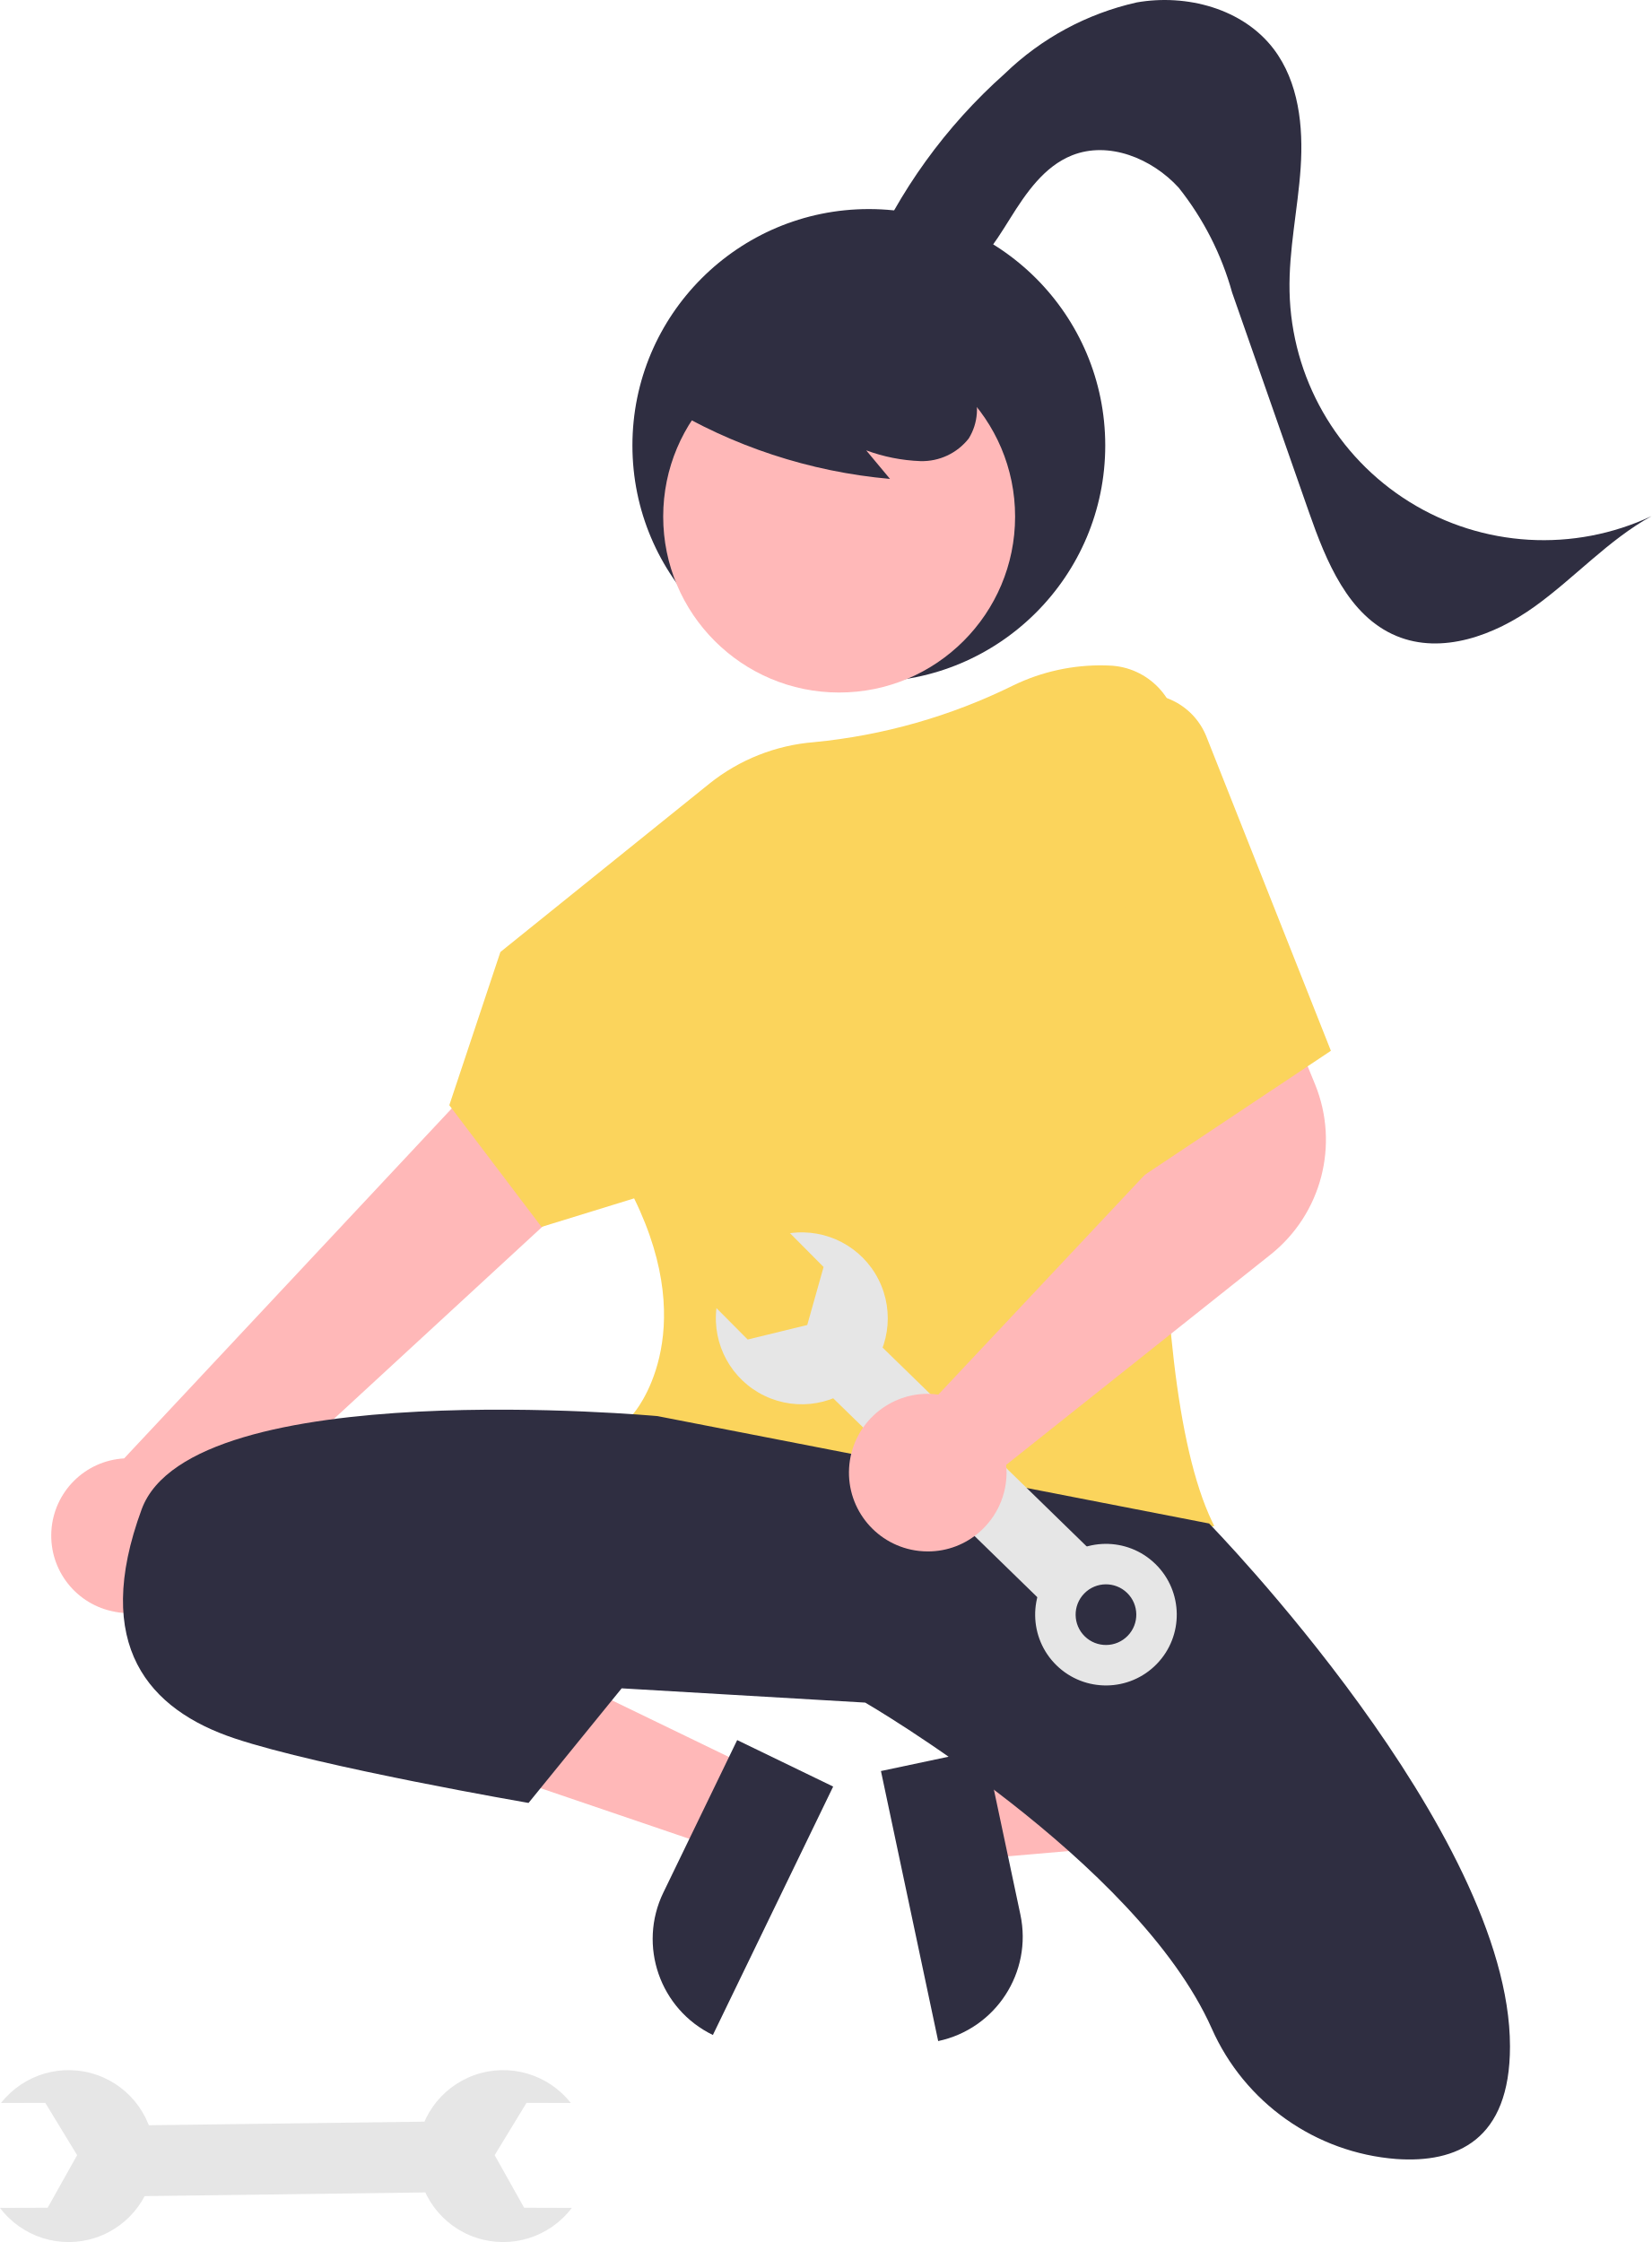
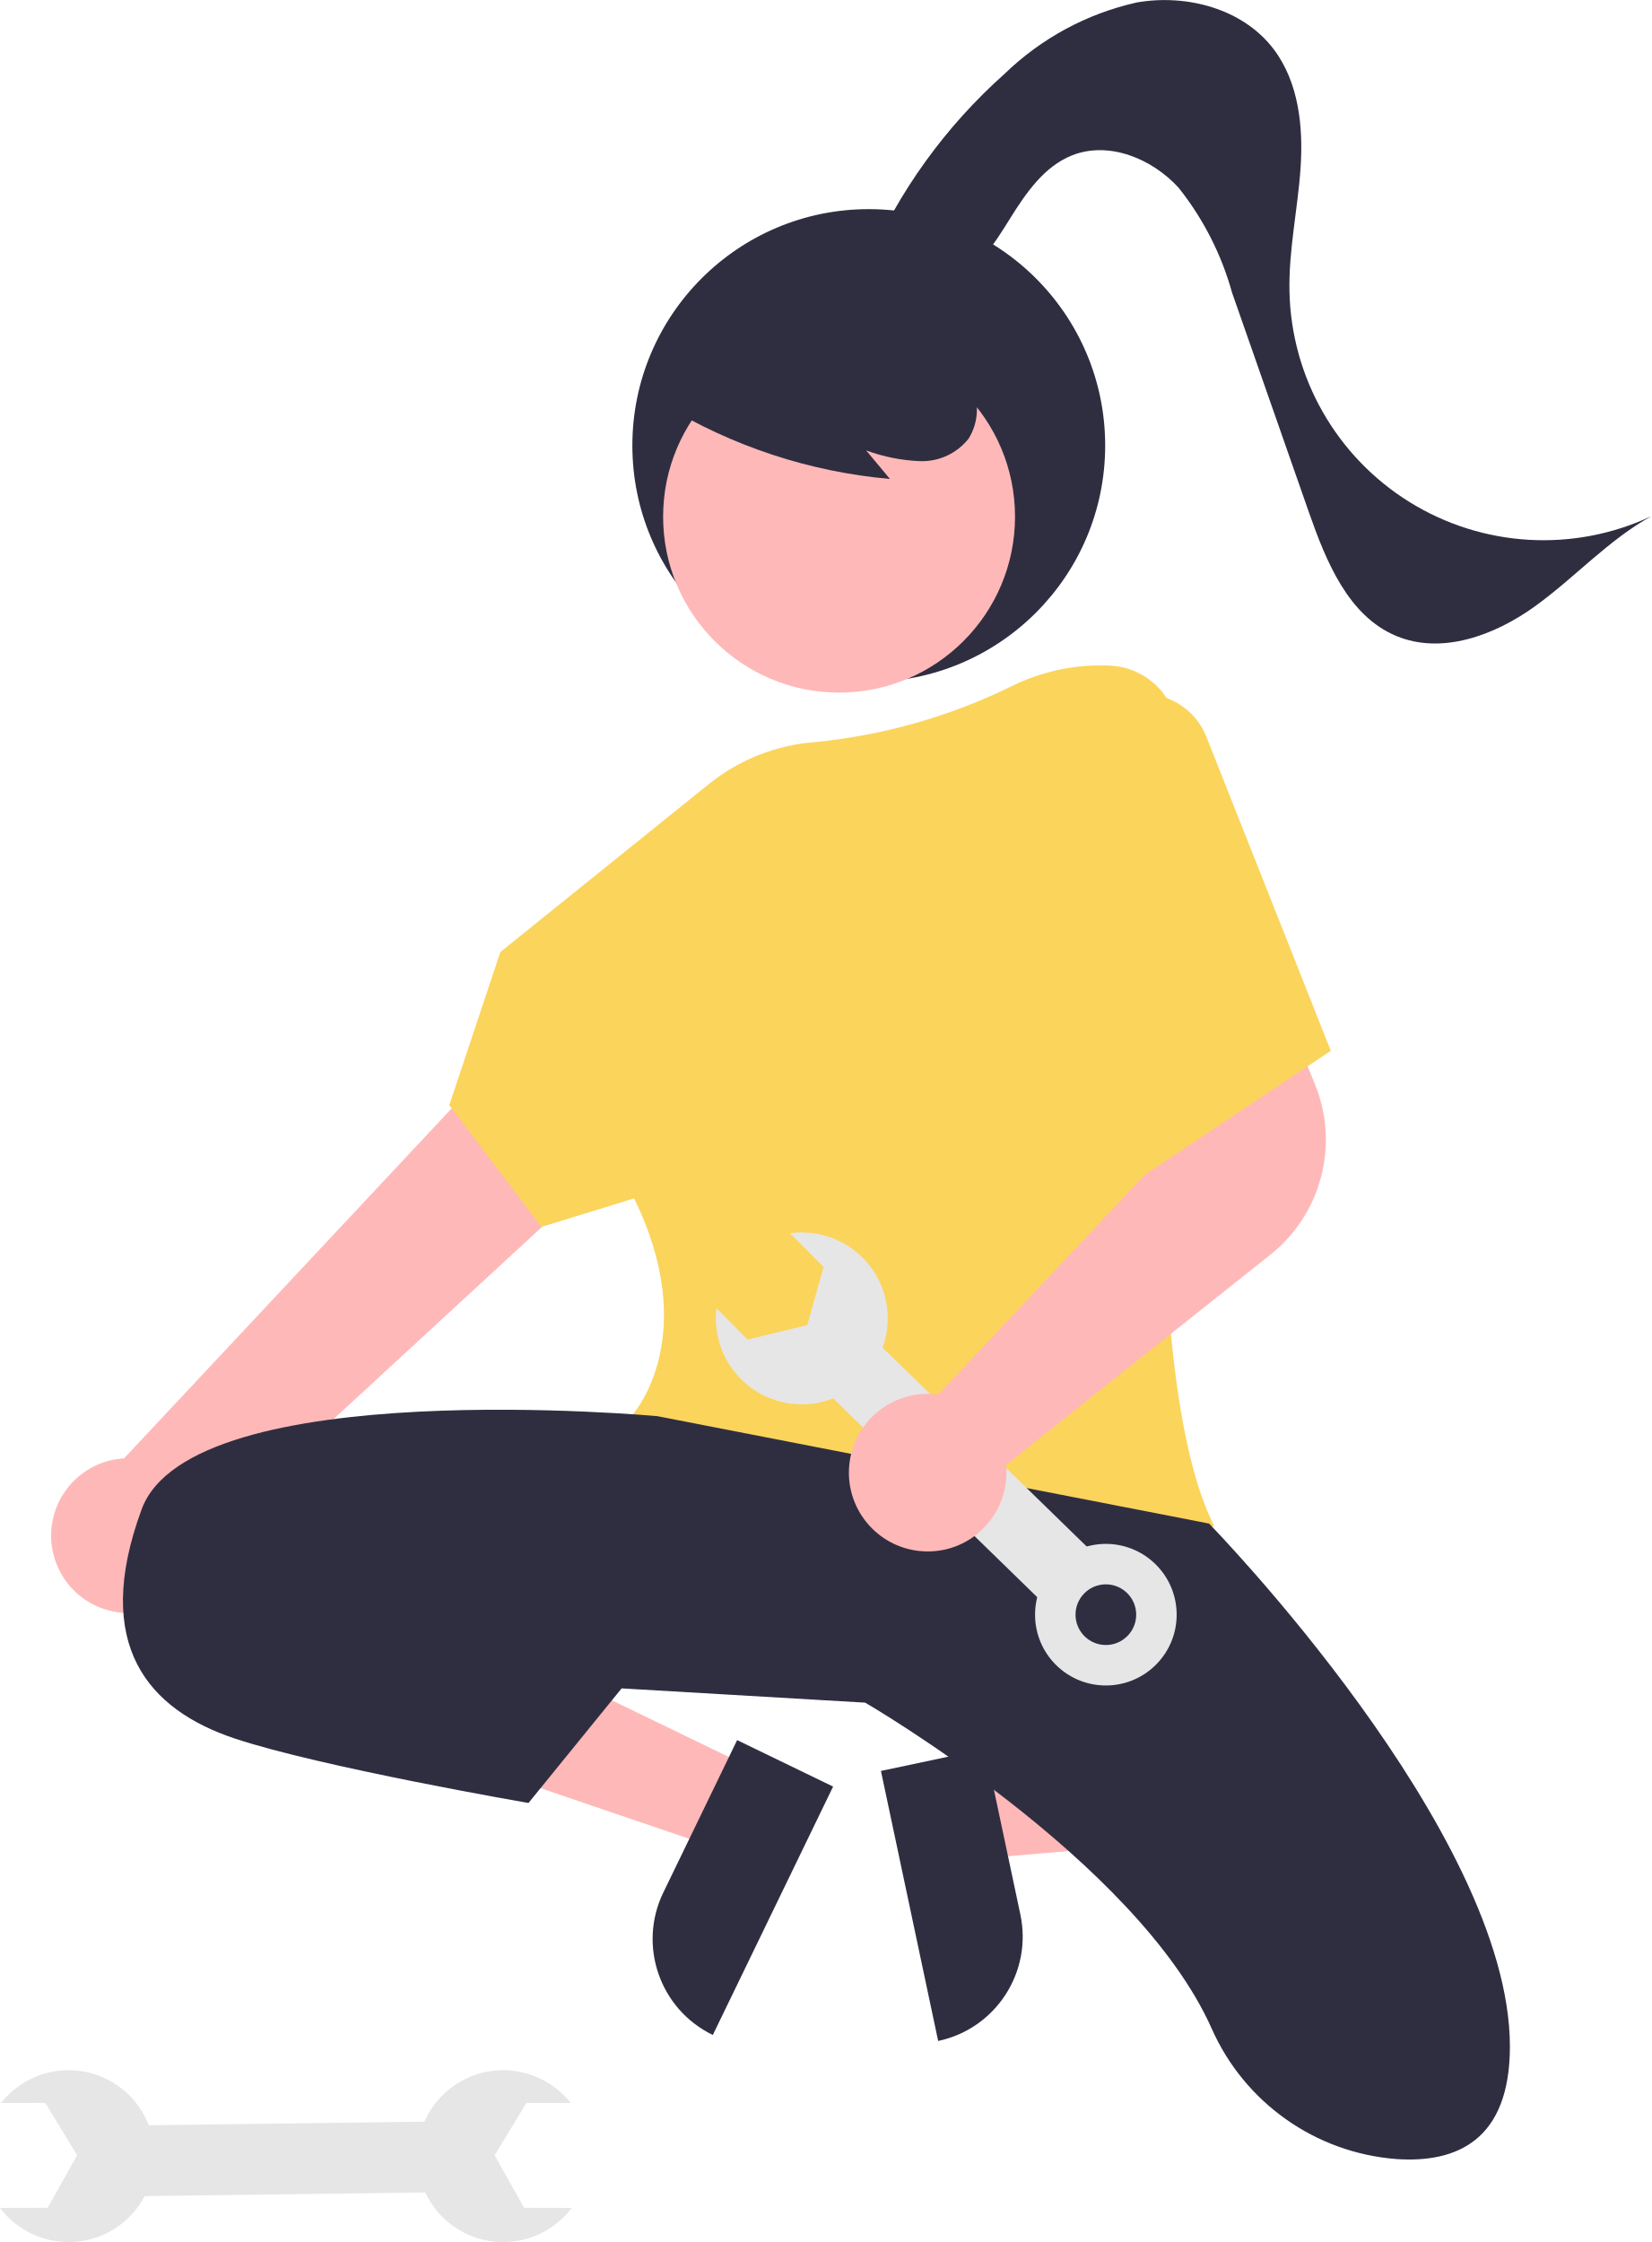
- <svg xmlns="http://www.w3.org/2000/svg" width="104.15" height="141.395" viewBox="0 0 104.15 141.395">
-   <g transform="translate(-419.208 -135.784)">
-     <rect width="21.047" height="4.465" transform="matrix(1, -0.013, 0.013, 1, 426.686, 269.839)" fill="#e6e6e6" />
-     <path d="M487.2,433.451l-3.006-.009-1.858-3.315,2.008-3.3,2.792.008a5.421,5.421,0,1,0,.063,6.619Z" transform="translate(-31.933 -158.424)" fill="#e6e6e6" />
-     <path d="M419.208,433.451l3.006-.009,1.858-3.315-2.008-3.3-2.792.008a5.421,5.421,0,1,1-.063,6.619Z" transform="translate(0 -158.424)" fill="#e6e6e6" />
-     <circle cx="14.909" cy="14.909" r="14.909" transform="translate(459.09 148.969)" fill="#2f2e41" />
-     <path d="M553.859,377.852l1.148,5.418,21.446-1.85-1.695-8Z" transform="translate(-73.819 -130.28)" fill="#ffb8b8" />
-     <path d="M545.787,398.353l-3.609-17.029h0l6.579-1.394h0l2.215,10.45a6.726,6.726,0,0,1-5.185,7.974Z" transform="translate(-67.415 -133.847)" fill="#2f2e41" />
-     <path d="M496.464,371.289l-2.414,4.985-20.377-6.938,3.563-7.357Z" transform="translate(-29.859 -124.006)" fill="#ffb8b8" />
-     <path d="M510.99,388.309l4.655-9.614h0l6.053,2.931h0l-7.586,15.667h0a6.725,6.725,0,0,1-3.123-8.984Z" transform="translate(-49.948 -133.17)" fill="#2f2e41" />
-     <path d="M430.384,309.612a4.853,4.853,0,0,0,5.742-4.735l33.6-30.979-8.344-6.463-30.421,32.5a4.879,4.879,0,0,0-.576,9.674Z" transform="translate(-3.924 -72.175)" fill="#ffb8b8" />
-     <circle cx="11.096" cy="11.096" r="11.096" transform="translate(461.031 157.267)" fill="#ffb8b8" />
-     <path d="M516.47,284.505c-7.783,0-17.157-1.639-22.94-8.347l-.131-.151.134-.148c.044-.048,4.3-4.91.05-13.581l-5.841,1.8-5.814-7.675,3.221-9.663,13.182-10.619a12.083,12.083,0,0,1,6.6-2.615,36.239,36.239,0,0,0,12.553-3.575,12.606,12.606,0,0,1,5.783-1.265l.259.008a4.5,4.5,0,0,1,4.366,4.62c0,.073-.006.145-.011.217-.894,11.579-2.472,39.55,2.165,49.181l.12.249-.268.068A61.5,61.5,0,0,1,516.47,284.505Z" transform="translate(-34.385 -50.917)" fill="#fbd45c" />
-     <path d="M470.082,332.976s-29.365-2.711-32.528,5.873.452,12.65,5.873,14.457,18.523,4.066,18.523,4.066l5.873-7.228,15.36.9s17.115,9.927,21.848,20.544a13.9,13.9,0,0,0,11.645,8.24c3.794.264,7.167-1.169,7.167-7.1,0-13.553-18.975-32.98-18.975-32.98Z" transform="translate(-9.411 -107.883)" fill="#2f2e41" />
-     <path d="M461.486,362.451s7.68-2.259,19.878,3.614" transform="translate(-23.178 -124.03)" fill="#2f2e41" />
-     <path d="M511.843,184.568a33,33,0,0,0,14.276,4.7l-1.5-1.8a11.053,11.053,0,0,0,3.416.678,3.741,3.741,0,0,0,3.049-1.427,3.48,3.48,0,0,0,.233-3.214,6.591,6.591,0,0,0-2.073-2.592,12.344,12.344,0,0,0-11.489-2.053,7.377,7.377,0,0,0-3.431,2.2,4.173,4.173,0,0,0-.842,3.868" transform="translate(-50.785 -23.281)" fill="#2f2e41" />
-     <path d="M540.309,152.418a34.1,34.1,0,0,1,8.646-11.982,17.456,17.456,0,0,1,8.333-4.5c3.151-.551,6.7.393,8.634,2.941,1.58,2.084,1.876,4.876,1.7,7.485s-.758,5.194-.7,7.808a16.024,16.024,0,0,0,22.827,14.164c-2.721,1.5-4.84,3.884-7.366,5.7s-5.856,3.054-8.725,1.857c-3.035-1.267-4.427-4.707-5.514-7.811L563.3,154.235a18.613,18.613,0,0,0-3.371-6.616c-1.682-1.841-4.412-2.962-6.727-2.037-1.755.7-2.9,2.375-3.9,3.977s-2.059,3.307-3.751,4.147-4.2.323-4.754-1.484" transform="translate(-66.391)" fill="#2f2e41" />
-     <rect width="4.465" height="21.047" transform="translate(470.494 222.744) rotate(-45.741)" fill="#e6e6e6" />
-     <path d="M564.972,352.652a4.465,4.465,0,1,0,6.314-.082A4.465,4.465,0,0,0,564.972,352.652Zm4.568,4.451a1.913,1.913,0,1,1-.035-2.706,1.913,1.913,0,0,1,.035,2.706Z" transform="translate(-79.217 -118.153)" fill="#e6e6e6" />
-     <path d="M523.807,307.866,525.926,310l-1.03,3.658-3.756.916-1.969-1.981a5.421,5.421,0,1,0,4.636-4.725Z" transform="translate(-54.781 -94.311)" fill="#e6e6e6" />
-     <path d="M542.695,310.028a5.272,5.272,0,0,1-.573-.032,4.97,4.97,0,0,1,.565-9.908,4.784,4.784,0,0,1,.662.05l15.17-16.149-1.583-5.279,7.953-3.565,2.229,5.448a9.257,9.257,0,0,1-2.791,10.695l-16.7,13.283a4.6,4.6,0,0,1,.027.487,4.98,4.98,0,0,1-1.655,3.7A4.914,4.914,0,0,1,542.695,310.028Z" transform="translate(-64.969 -76.401)" fill="#ffb8b8" />
-     <path d="M574.986,233.021h0a4.271,4.271,0,0,1,5.637,2.168q.036.08.068.161l7.848,19.808-12.2,8.132Z" transform="translate(-85.401 -53.105)" fill="#fbd45c" />
+ <svg xmlns="http://www.w3.org/2000/svg" viewBox="0 0 104.15 141.4">
+   <g transform="translate(-419.21 -135.78)">
+     <rect transform="matrix(1 -.013 .013 1 426.69 269.84)" width="21.047" height="4.465" fill="#e6e6e6" />
+     <path transform="translate(-31.933 -158.42)" d="M487.2,433.451l-3.006-.009-1.858-3.315,2.008-3.3,2.792.008a5.421,5.421,0,1,0,.063,6.619Z" fill="#e6e6e6" />
+     <path transform="translate(0 -158.42)" d="m419.21 433.45 3.006-9e-3 1.858-3.315-2.008-3.3-2.792 8e-3a5.421 5.421 0 1 1-0.063 6.619z" fill="#e6e6e6" />
+     <circle transform="translate(459.09 148.97)" cx="14.909" cy="14.909" r="14.909" fill="#2f2e41" />
+     <path transform="translate(-73.819 -130.28)" d="m553.86 377.85 1.148 5.418 21.446-1.85-1.695-8z" fill="#ffb8b8" />
+     <path transform="translate(-67.415 -133.85)" d="m545.79 398.35-3.609-17.029 6.579-1.394 2.215 10.45a6.726 6.726 0 0 1-5.185 7.974z" fill="#2f2e41" />
+     <path transform="translate(-29.859 -124.01)" d="m496.46 371.29-2.414 4.985-20.377-6.938 3.563-7.357z" fill="#ffb8b8" />
+     <path transform="translate(-49.948 -133.17)" d="m510.99 388.31 4.655-9.614 6.053 2.931-7.586 15.667a6.725 6.725 0 0 1-3.123-8.984z" fill="#2f2e41" />
+     <path transform="translate(-3.924 -72.175)" d="m430.38 309.61a4.853 4.853 0 0 0 5.742-4.735l33.6-30.979-8.344-6.463-30.421 32.5a4.879 4.879 0 0 0-0.576 9.674z" fill="#ffb8b8" />
+     <circle transform="translate(461.03 157.27)" cx="11.096" cy="11.096" r="11.096" fill="#ffb8b8" />
+     <path transform="translate(-34.385 -50.917)" d="M516.47,284.505c-7.783,0-17.157-1.639-22.94-8.347l-.131-.151.134-.148c.044-.048,4.3-4.91.05-13.581l-5.841,1.8-5.814-7.675,3.221-9.663,13.182-10.619a12.083,12.083,0,0,1,6.6-2.615,36.239,36.239,0,0,0,12.553-3.575,12.606,12.606,0,0,1,5.783-1.265l.259.008a4.5,4.5,0,0,1,4.366,4.62c0,.073-.006.145-.011.217-.894,11.579-2.472,39.55,2.165,49.181l.12.249-.268.068A61.5,61.5,0,0,1,516.47,284.505Z" fill="#fbd45c" />
+     <path transform="translate(-9.411 -107.88)" d="M470.082,332.976s-29.365-2.711-32.528,5.873.452,12.65,5.873,14.457,18.523,4.066,18.523,4.066l5.873-7.228,15.36.9s17.115,9.927,21.848,20.544a13.9,13.9,0,0,0,11.645,8.24c3.794.264,7.167-1.169,7.167-7.1,0-13.553-18.975-32.98-18.975-32.98Z" fill="#2f2e41" />
+     <path transform="translate(-23.178 -124.03)" d="m461.49 362.45s7.68-2.259 19.878 3.614" fill="#2f2e41" />
+     <path transform="translate(-50.785 -23.281)" d="M511.843,184.568a33,33,0,0,0,14.276,4.7l-1.5-1.8a11.053,11.053,0,0,0,3.416.678,3.741,3.741,0,0,0,3.049-1.427,3.48,3.48,0,0,0,.233-3.214,6.591,6.591,0,0,0-2.073-2.592,12.344,12.344,0,0,0-11.489-2.053,7.377,7.377,0,0,0-3.431,2.2,4.173,4.173,0,0,0-.842,3.868" fill="#2f2e41" />
+     <path transform="translate(-66.391)" d="M540.309,152.418a34.1,34.1,0,0,1,8.646-11.982,17.456,17.456,0,0,1,8.333-4.5c3.151-.551,6.7.393,8.634,2.941,1.58,2.084,1.876,4.876,1.7,7.485s-.758,5.194-.7,7.808a16.024,16.024,0,0,0,22.827,14.164c-2.721,1.5-4.84,3.884-7.366,5.7s-5.856,3.054-8.725,1.857c-3.035-1.267-4.427-4.707-5.514-7.811L563.3,154.235a18.613,18.613,0,0,0-3.371-6.616c-1.682-1.841-4.412-2.962-6.727-2.037-1.755.7-2.9,2.375-3.9,3.977s-2.059,3.307-3.751,4.147-4.2.323-4.754-1.484" fill="#2f2e41" />
+     <rect transform="translate(470.49 222.74) rotate(-45.741)" width="4.465" height="21.047" fill="#e6e6e6" />
+     <path transform="translate(-79.217 -118.15)" d="m564.97 352.65a4.465 4.465 0 1 0 6.314-0.082 4.465 4.465 0 0 0-6.314 0.082zm4.568 4.451a1.913 1.913 0 1 1-0.035-2.706 1.913 1.913 0 0 1 0.035 2.706z" fill="#e6e6e6" />
+     <path transform="translate(-54.781 -94.311)" d="m523.81 307.87 2.119 2.134-1.03 3.658-3.756 0.916-1.969-1.981a5.421 5.421 0 1 0 4.636-4.725z" fill="#e6e6e6" />
+     <path transform="translate(-64.969 -76.401)" d="M542.695,310.028a5.272,5.272,0,0,1-.573-.032,4.97,4.97,0,0,1,.565-9.908,4.784,4.784,0,0,1,.662.05l15.17-16.149-1.583-5.279,7.953-3.565,2.229,5.448a9.257,9.257,0,0,1-2.791,10.695l-16.7,13.283a4.6,4.6,0,0,1,.027.487,4.98,4.98,0,0,1-1.655,3.7A4.914,4.914,0,0,1,542.695,310.028Z" fill="#ffb8b8" />
+     <path transform="translate(-85.401 -53.105)" d="M574.986,233.021h0a4.271,4.271,0,0,1,5.637,2.168q.036.08.068.161l7.848,19.808-12.2,8.132Z" fill="#fbd45c" />
  </g>
</svg>
